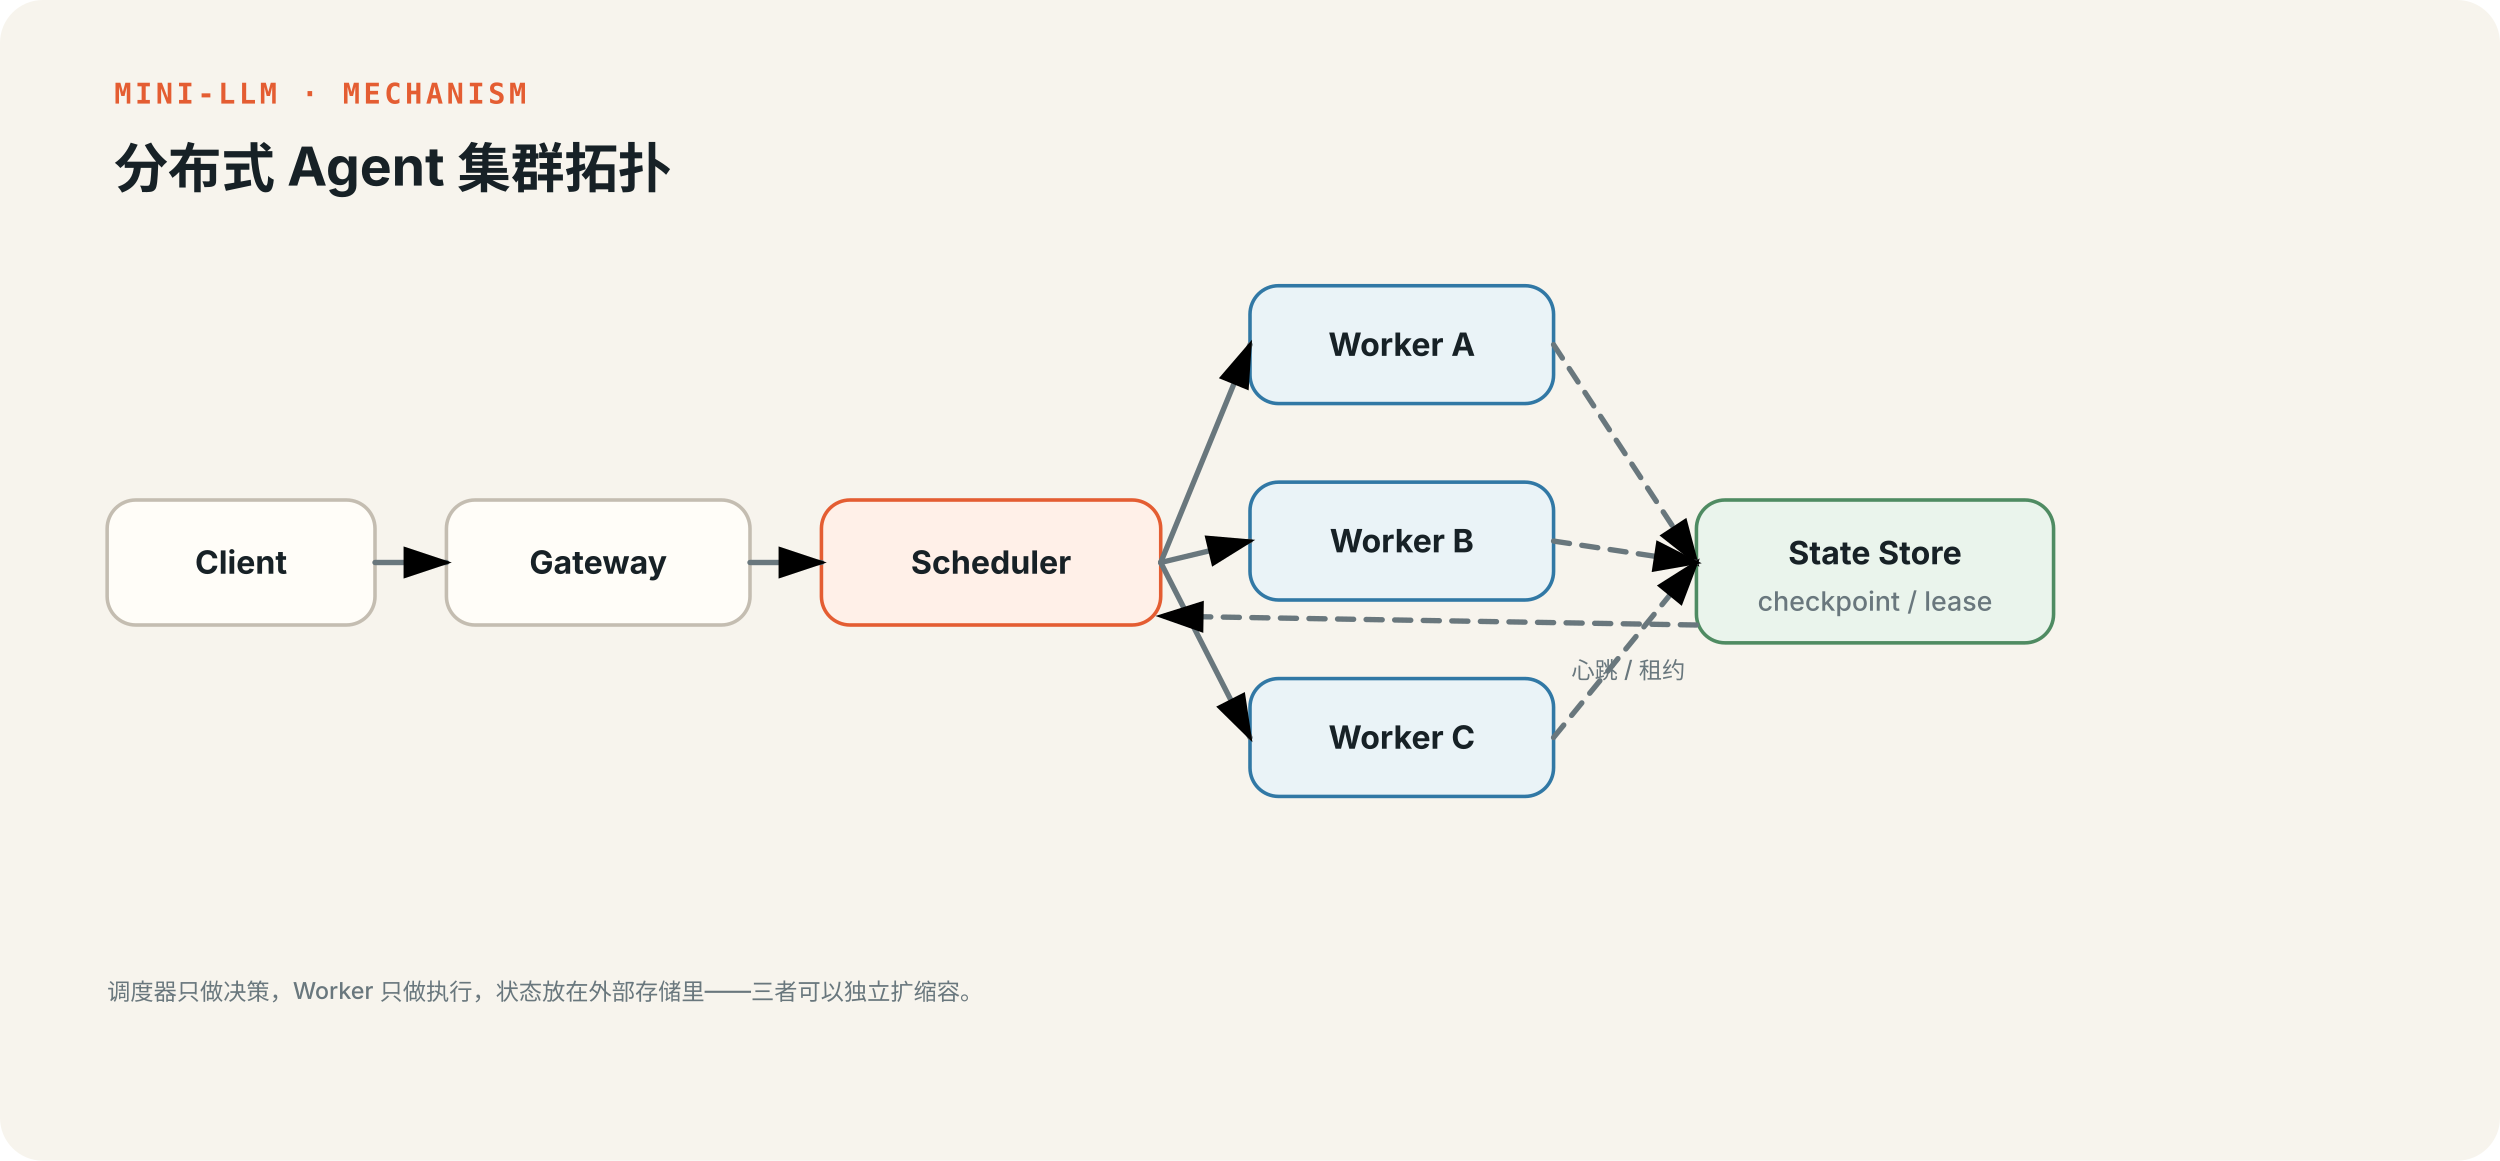
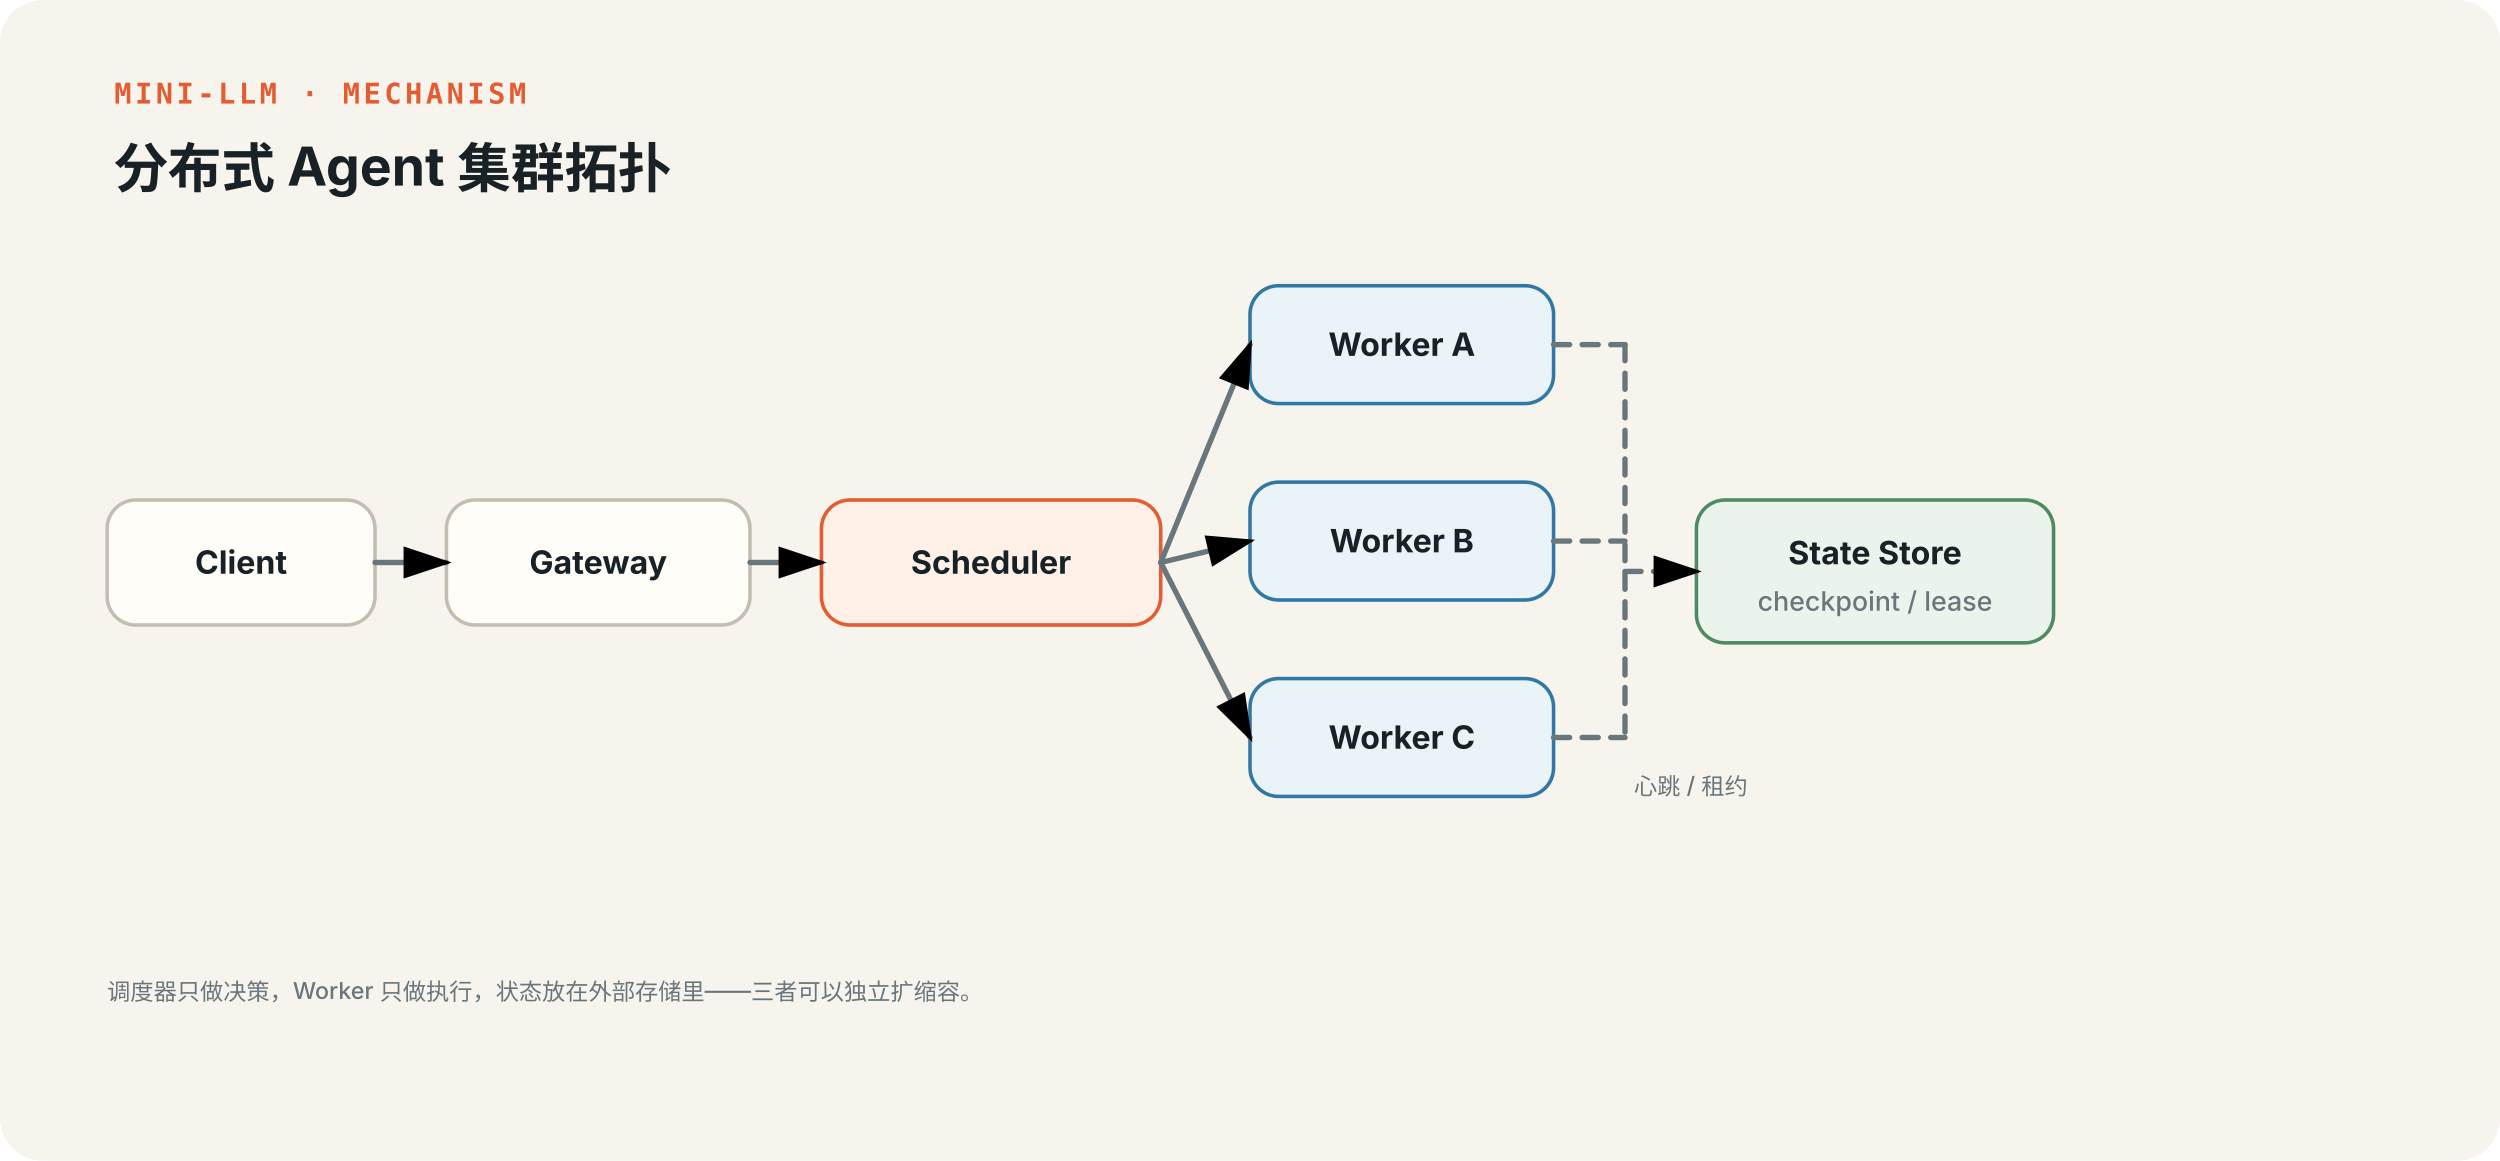
<svg xmlns="http://www.w3.org/2000/svg" width="1400" height="650" viewBox="0 0 1400 650" role="img" aria-labelledby="title desc">
  <defs>
    <marker id="arrow" markerWidth="10" markerHeight="10" refX="8" refY="3" orient="auto">
      <path d="M0,0 L0,6 L9,3 z" fill="currentColor" />
    </marker>
  </defs>
  <style>:root{color-scheme:light dark}.bg{fill:#f7f4ed}.title{fill:#172126;font:700 30px Inter,"Noto Sans SC","Microsoft YaHei",sans-serif}.kicker{fill:#e45d32;font:700 16px ui-monospace,Consolas,monospace;letter-spacing:2px}.box{fill:#fffdf8;stroke:#c4bdb1;stroke-width:2}.box.hot{fill:#fff0e8;stroke:#e45d32}.box.cool{fill:#eaf3f7;stroke:#3178a5}.box.good{fill:#eaf4ec;stroke:#4f8b62}.label{fill:#172126;font:650 18px Inter,"Noto Sans SC","Microsoft YaHei",sans-serif}.small{fill:#69777d;font:500 15px Inter,"Noto Sans SC","Microsoft YaHei",sans-serif}.tiny{fill:#69777d;font:500 13px Inter,"Noto Sans SC","Microsoft YaHei",sans-serif}.edge{color:#69777d;fill:none;stroke:currentColor;stroke-width:3;stroke-linecap:round;stroke-linejoin:round}.accent-edge{color:#e45d32;fill:none;stroke:currentColor;stroke-width:4;stroke-linecap:round;stroke-linejoin:round}.axis{fill:none;stroke:#69777d;stroke-width:2}.grid{stroke:#c4bdb1;stroke-width:1;opacity:.45}.dot{stroke:#fffdf8;stroke-width:3}.area{opacity:.14}@media(prefers-color-scheme:dark){.bg{fill:#101416}.title,.label{fill:#edf2f3}.kicker{fill:#ef855d}.box{fill:#182024;stroke:#526168}.box.hot{fill:#32211c;stroke:#e17750}.box.cool{fill:#172934;stroke:#4d91bc}.box.good{fill:#192b20;stroke:#65a779}.small{fill:#a8b4b9}.tiny{fill:#a8b4b9}.grid{stroke:#3c484e}.dot{stroke:#101416}}</style>
  <rect class="bg" width="1400" height="650" rx="24" />
  <text class="kicker" x="64" y="58">MINI-LLM · MECHANISM</text>
  <text class="title" x="64" y="105">分布式 Agent 集群拓扑</text>
  <rect class="box" x="60" y="280" width="150" height="70" rx="16" />
  <text class="label" x="135.0" y="321.3" text-anchor="middle" font-size="18">Client</text>
  <rect class="box" x="250" y="280" width="170" height="70" rx="16" />
  <text class="label" x="335.0" y="321.3" text-anchor="middle" font-size="18">Gateway</text>
  <rect class="box hot" x="460" y="280" width="190" height="70" rx="16" />
  <text class="label" x="555.0" y="321.3" text-anchor="middle" font-size="18">Scheduler</text>
  <rect class="box cool" x="700" y="160" width="170" height="66" rx="16" />
  <text class="label" x="785.0" y="199.3" text-anchor="middle" font-size="18">Worker A</text>
  <rect class="box cool" x="700" y="270" width="170" height="66" rx="16" />
  <text class="label" x="785.0" y="309.3" text-anchor="middle" font-size="18">Worker B</text>
  <rect class="box cool" x="700" y="380" width="170" height="66" rx="16" />
  <text class="label" x="785.0" y="419.3" text-anchor="middle" font-size="18">Worker C</text>
  <rect class="box good" x="950" y="280" width="200" height="80" rx="16" />
  <text class="label" x="1050.0" y="316.0" text-anchor="middle" font-size="18">State Store</text>
  <text class="small" x="1050.0" y="342.0" text-anchor="middle">checkpoint / lease</text>
  <path class="edge" d="M210 315 L250 315" marker-end="url(#arrow)" />
  <path class="edge" d="M420 315 L460 315" marker-end="url(#arrow)" />
  <path class="edge" d="M650 315 L700 193" marker-end="url(#arrow)" />
-   <path class="edge" d="M870 193 L950 315" stroke-dasharray="9 7" marker-end="url(#arrow)" />
  <path class="edge" d="M650 315 L700 303" marker-end="url(#arrow)" />
-   <path class="edge" d="M870 303 L950 315" stroke-dasharray="9 7" marker-end="url(#arrow)" />
  <path class="edge" d="M650 315 L700 413" marker-end="url(#arrow)" />
-   <path class="edge" d="M870 413 L950 315" stroke-dasharray="9 7" marker-end="url(#arrow)" />
-   <path class="edge" d="M950 350 L650 345" stroke-dasharray="9 7" marker-end="url(#arrow)" />
-   <text class="tiny" x="880" y="380" text-anchor="start">心跳 / 租约</text>
+   <line class="edge" x1="910" y1="193" x2="910" y2="413" stroke-dasharray="9 7" />
+   <line class="edge" x1="870" y1="193" x2="910" y2="193" stroke-dasharray="9 7" />
+   <line class="edge" x1="870" y1="303" x2="910" y2="303" stroke-dasharray="9 7" />
+   <line class="edge" x1="870" y1="413" x2="910" y2="413" stroke-dasharray="9 7" />
+   <path class="edge" d="M910 320 L950 320" stroke-dasharray="9 7" marker-end="url(#arrow)" />
+   <text class="tiny" x="915" y="445" text-anchor="start">心跳 / 租约</text>
  <text class="tiny" x="60" y="560" text-anchor="start">调度器只做决策，Worker 只做执行，状态放在外部存储里——三者可以独立扩缩容。</text>
</svg>
